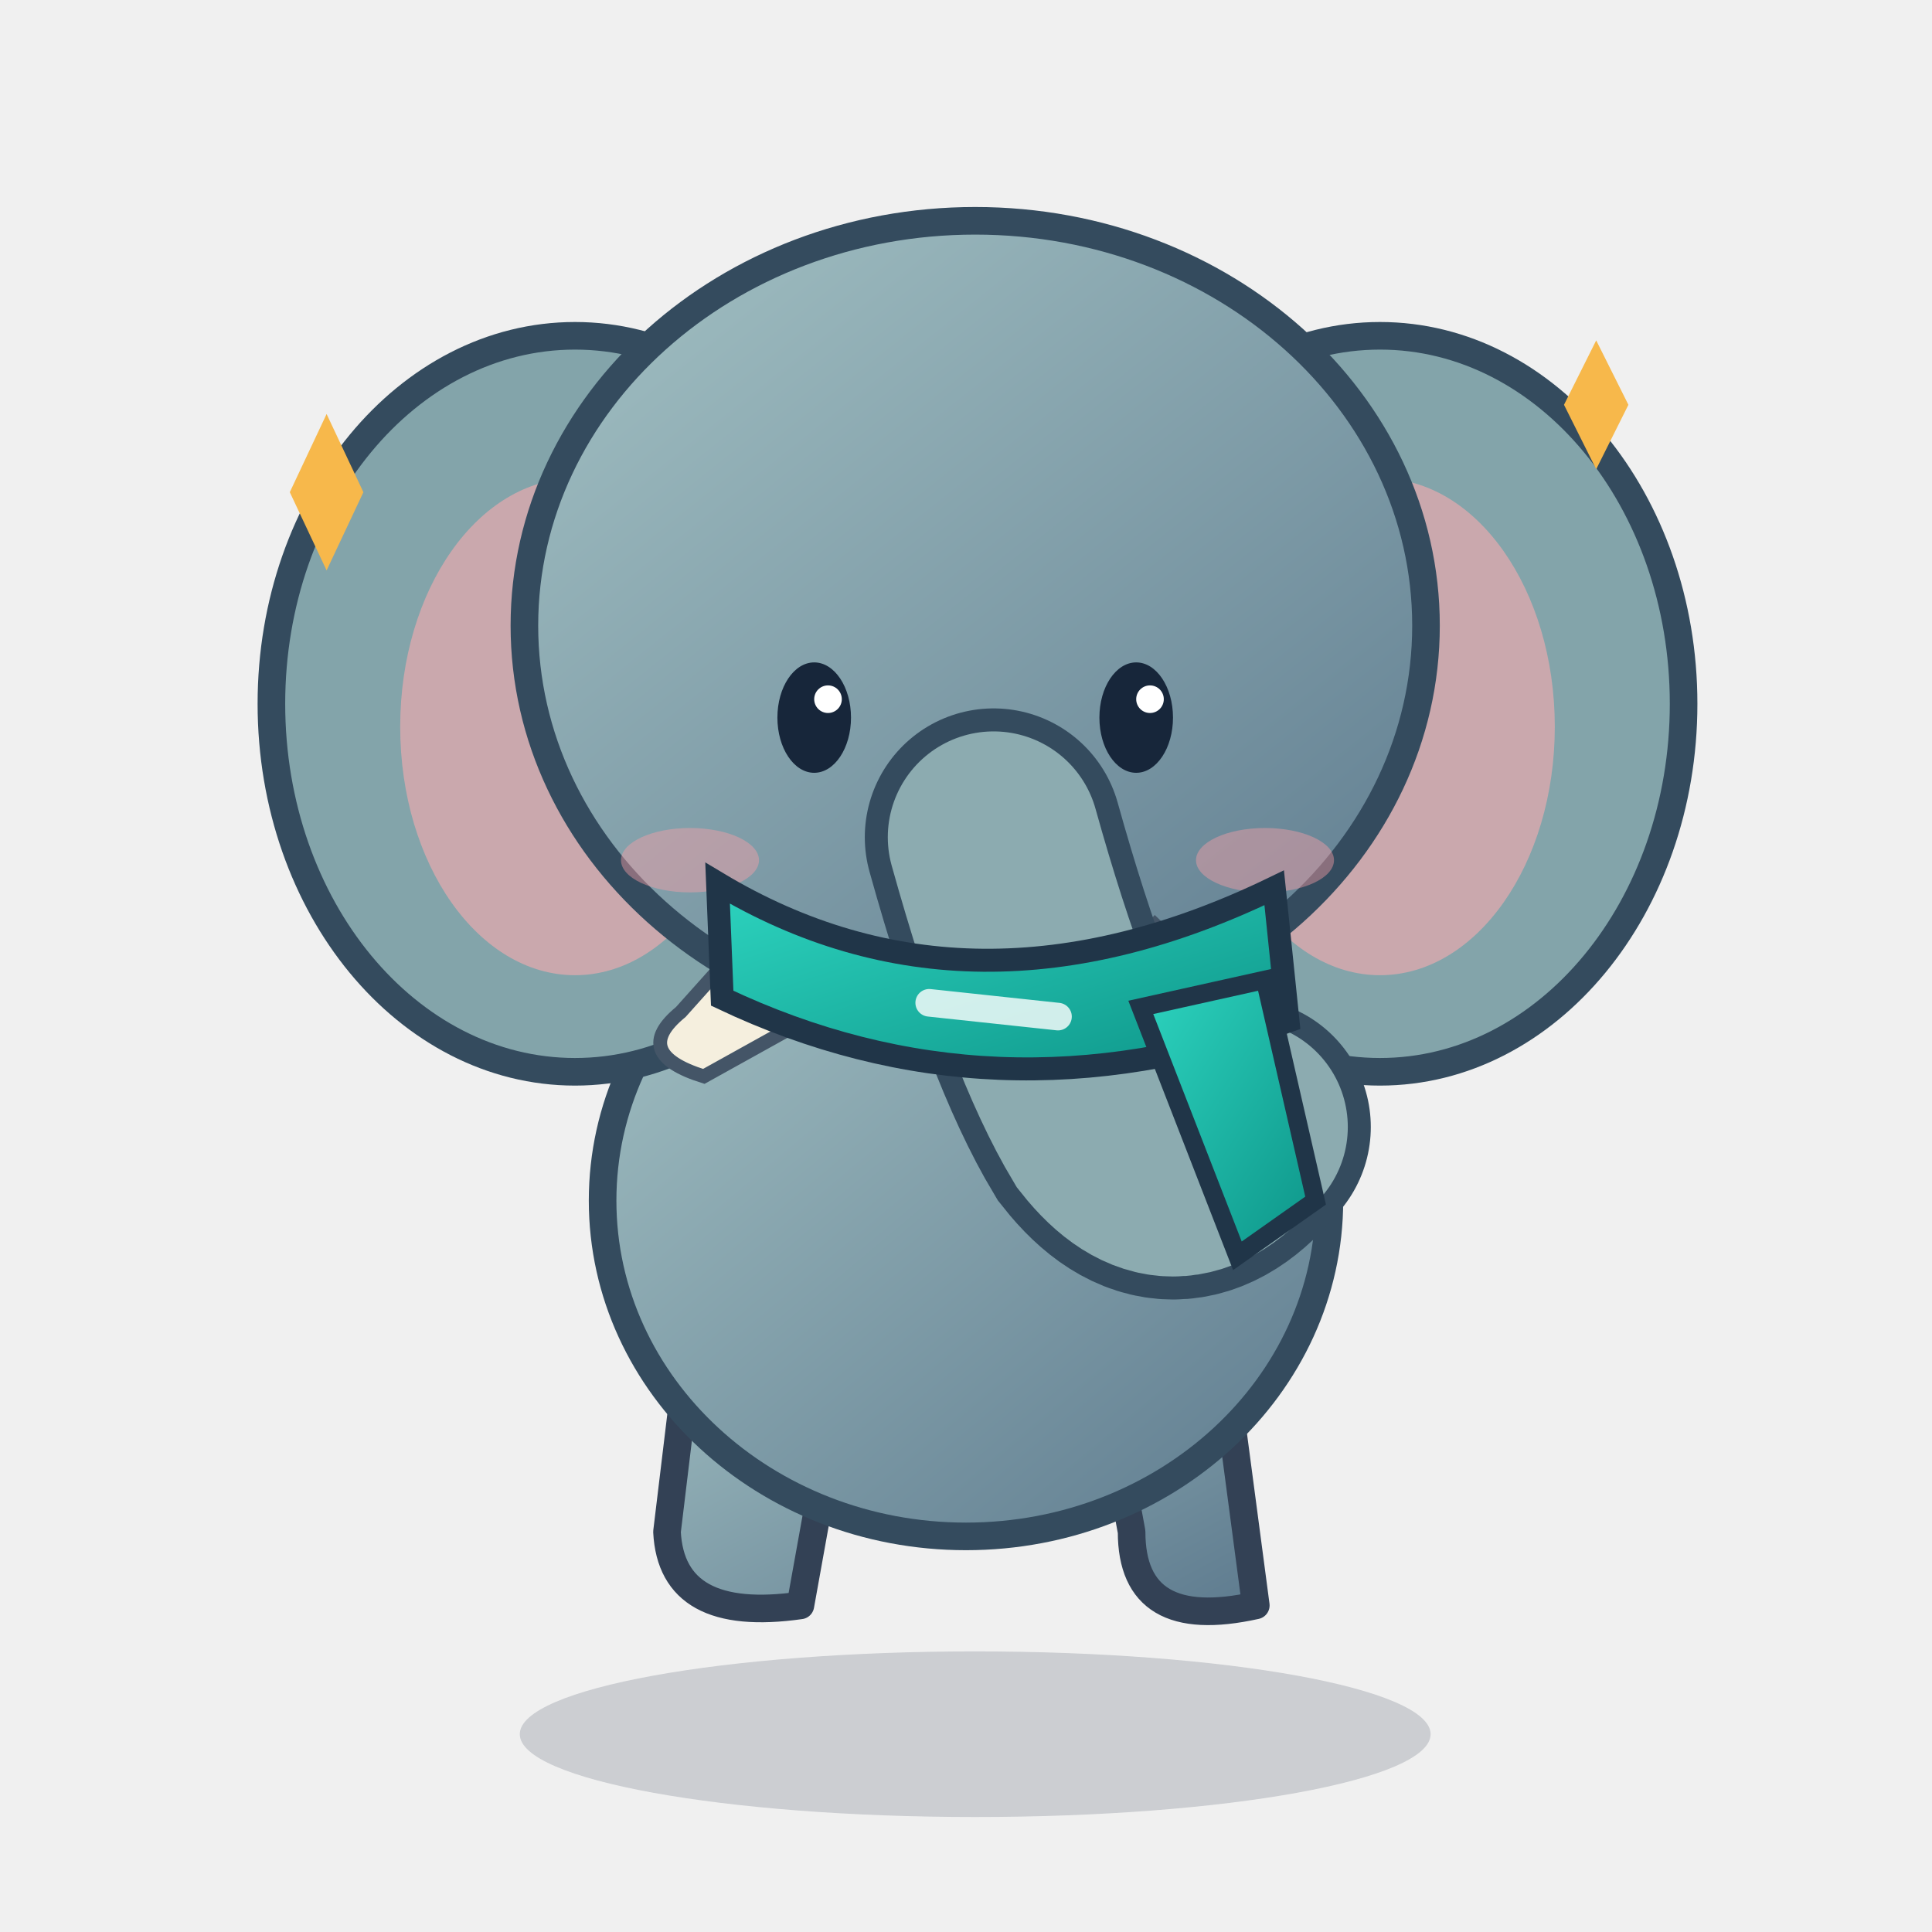
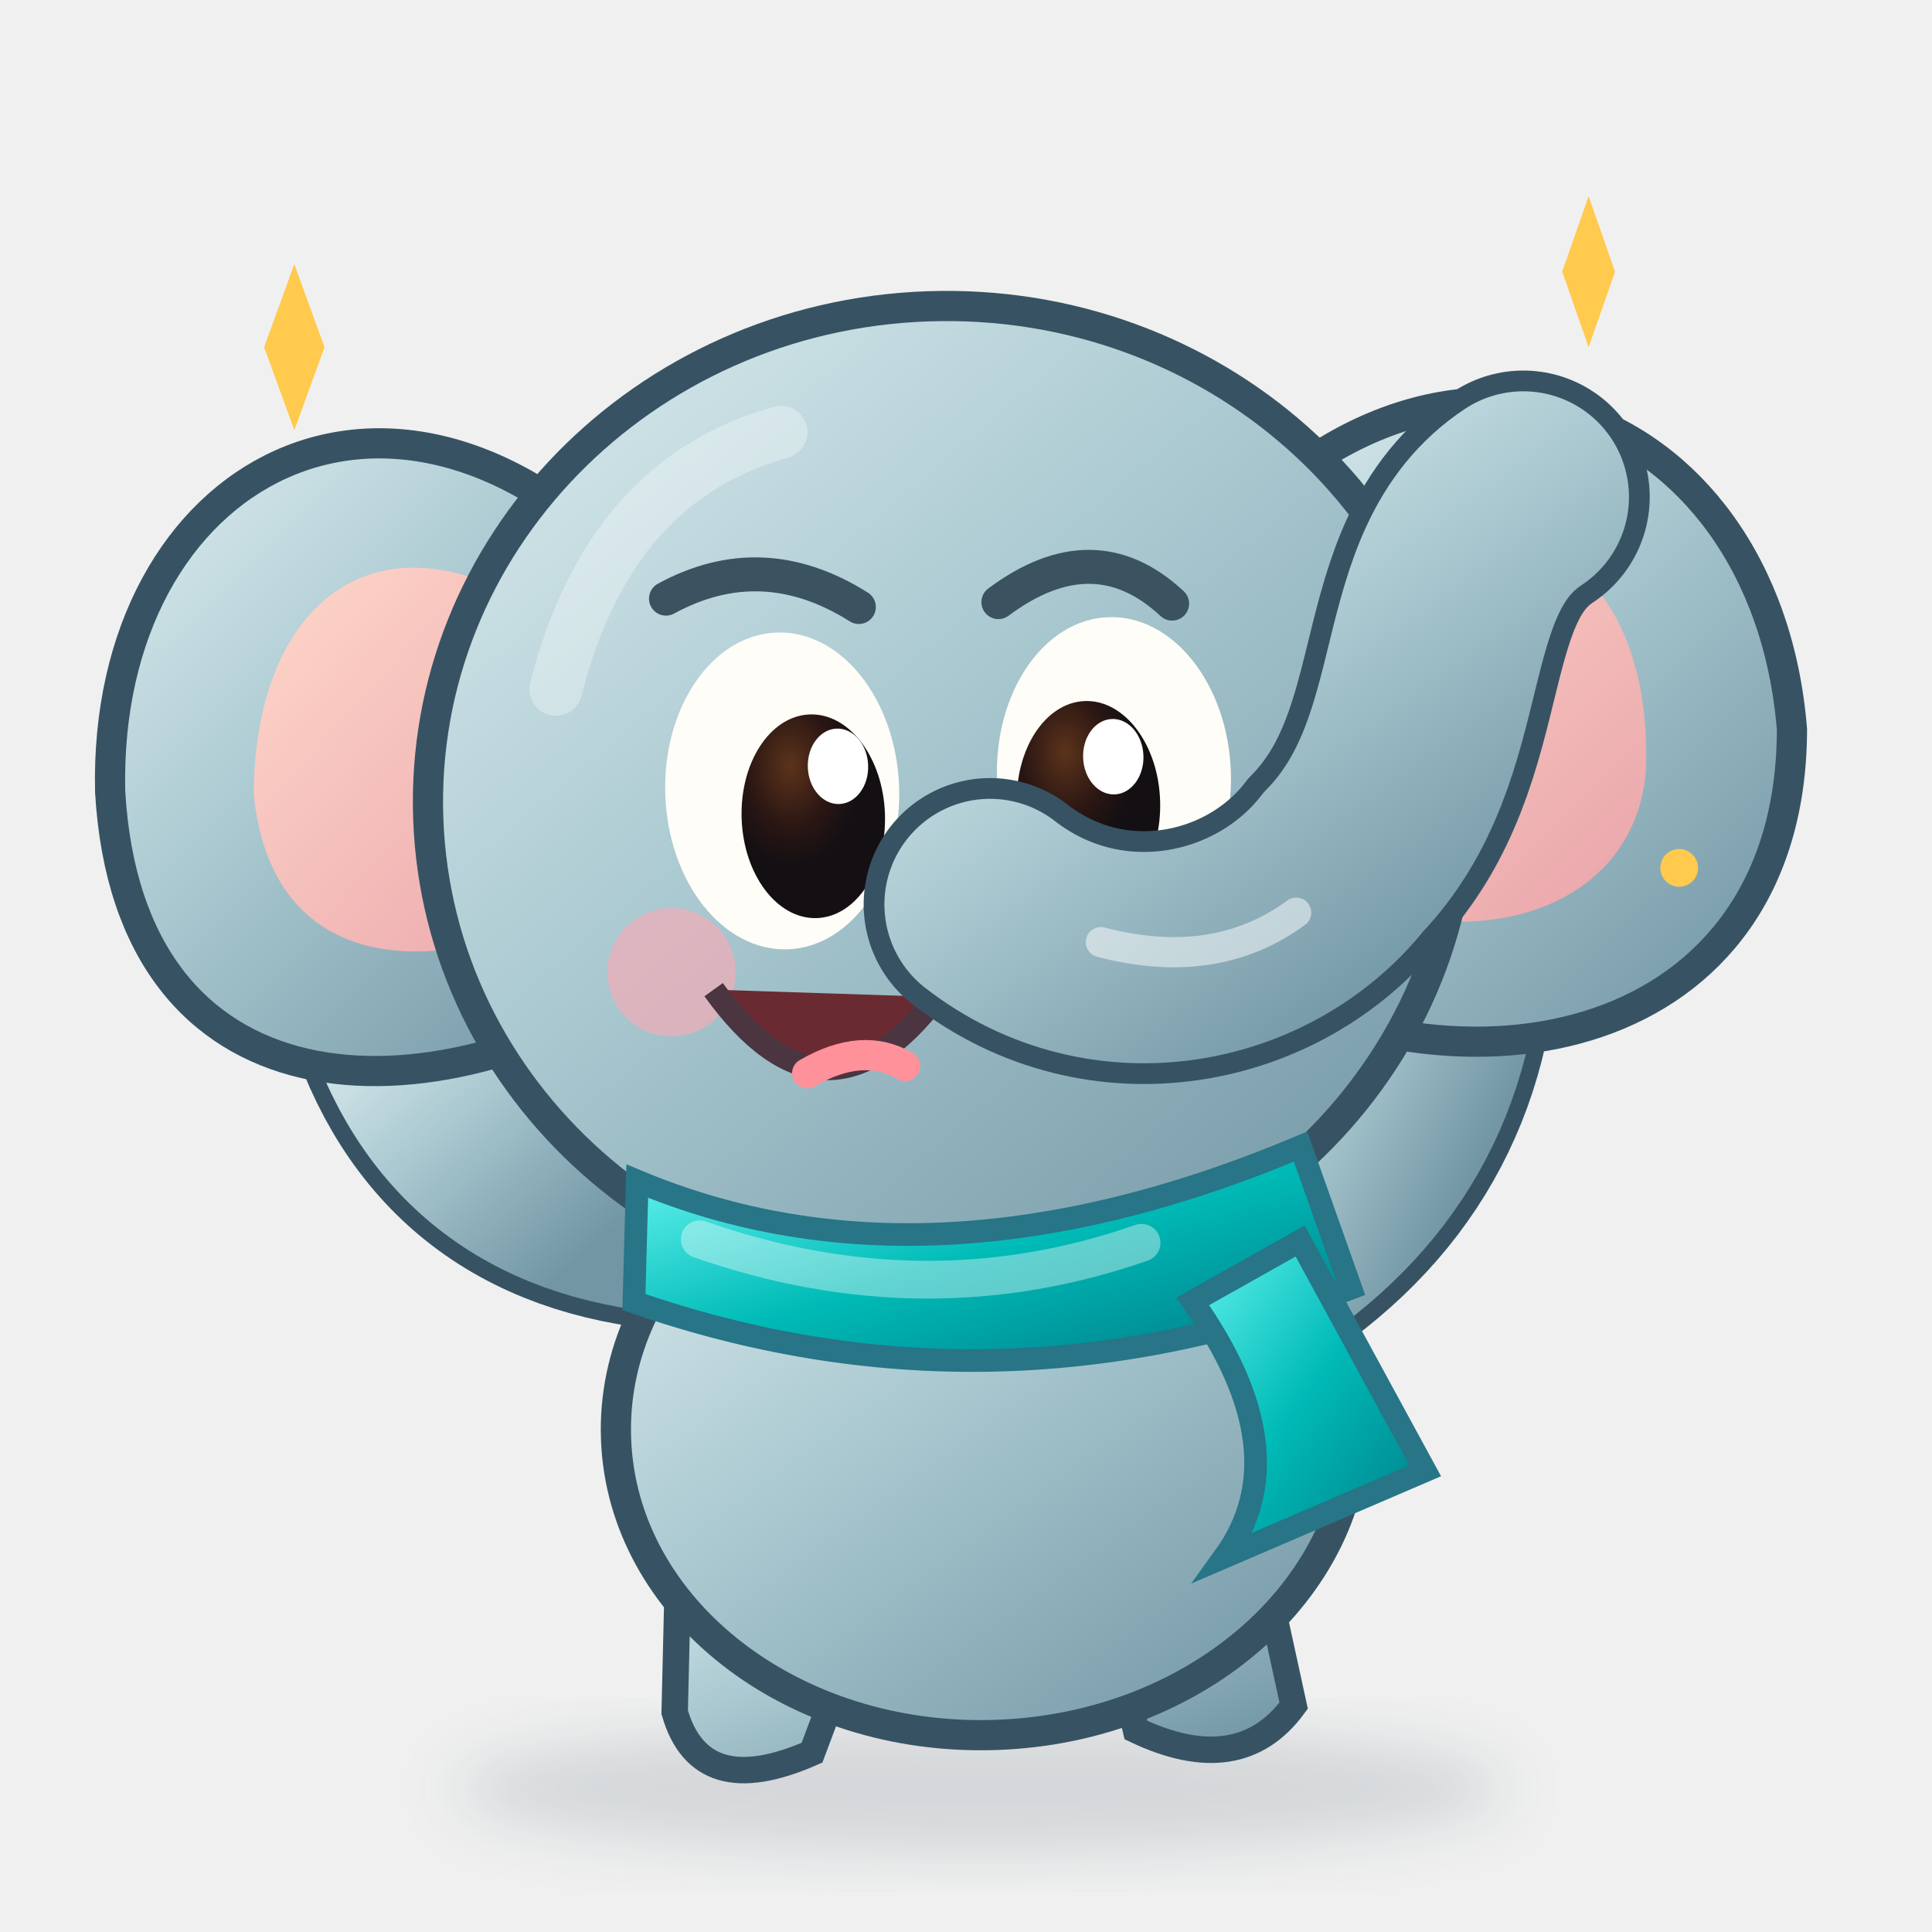
- <svg xmlns="http://www.w3.org/2000/svg" viewBox="0 0 420 420" width="420" height="420" role="img" aria-label="Gajah celebrate">
+ <svg xmlns="http://www.w3.org/2000/svg" viewBox="0 0 512 512" width="512" height="512" role="img" aria-label="Gajah pose celebrate">
  <defs>
-     <linearGradient id="fur" x1="0" y1="0" x2=".9" y2="1">
-       <stop stop-color="#a4c2c4" />
-       <stop offset="1" stop-color="#617e91" />
+     <linearGradient id="ele" x1=".1" y1=".02" x2=".9" y2="1">
+       <stop stop-color="#d7e9ec" />
+       <stop offset=".43" stop-color="#a9c8d0" />
+       <stop offset="1" stop-color="#7296a4" />
    </linearGradient>
-     <linearGradient id="scarf" x1="0" y1="0" x2="1" y2="1">
-       <stop stop-color="#2dd4bf" />
-       <stop offset="1" stop-color="#0d9488" />
+     <linearGradient id="ear" x1="0" x2="1" y1="0" y2="1">
+       <stop stop-color="#ffd7ca" />
+       <stop offset="1" stop-color="#e9a4aa" />
    </linearGradient>
+     <linearGradient id="bear" x1=".14" x2=".93" y1="0" y2="1">
+       <stop stop-color="#f4ba79" />
+       <stop offset=".48" stop-color="#cc8249" />
+       <stop offset="1" stop-color="#9b5737" />
+     </linearGradient>
+     <linearGradient id="belly" x1=".1" y1="0" x2=".85" y2="1">
+       <stop stop-color="#ffefcb" />
+       <stop offset="1" stop-color="#e4bd91" />
+     </linearGradient>
+     <linearGradient id="teal" x1=".05" y1="0" x2=".95" y2="1">
+       <stop stop-color="#5ff0ed" />
+       <stop offset=".48" stop-color="#00bbb7" />
+       <stop offset="1" stop-color="#007e89" />
+     </linearGradient>
+     <linearGradient id="purple" x1=".05" y1="0" x2=".95" y2="1">
+       <stop stop-color="#e4b4ff" />
+       <stop offset=".5" stop-color="#a85bde" />
+       <stop offset="1" stop-color="#642da1" />
+     </linearGradient>
+     <radialGradient id="eye" cx=".35" cy=".25">
+       <stop stop-color="#5c331b" />
+       <stop offset=".6" stop-color="#2a1613" />
+       <stop offset="1" stop-color="#130f13" />
+     </radialGradient>
+     <filter id="shadow" x="-20%" y="-20%" width="140%" height="150%">
+       <feGaussianBlur stdDeviation="8" />
+     </filter>
  </defs>
-   <ellipse cx="212" cy="377" rx="99" ry="18" fill="#16243b" opacity=".17" />
-   <g transform="translate(0 -17) rotate(0 212 230)">
-     <path d="M152 292 L145 350 Q146 370 174 366 L183 316 Z M239 312 L246 350 Q246 372 273 366 L264 298 Z" fill="url(#fur)" stroke="#334155" stroke-width="6" stroke-linejoin="round" />
-     <ellipse cx="210" cy="278" rx="79" ry="73" fill="url(#fur)" stroke="#344b5e" stroke-width="6" />
-     <path d="M136 232 Q92 226 82 174" stroke="#7593a0" stroke-width="38" stroke-linecap="round" fill="none" />
-     <path d="M278 230 Q319 217 329 174" stroke="#7593a0" stroke-width="38" stroke-linecap="round" fill="none" />
-     <ellipse cx="125" cy="170" rx="66" ry="80" fill="#83a4aa" stroke="#344b5e" stroke-width="6" />
-     <ellipse cx="300" cy="170" rx="66" ry="80" fill="#83a4aa" stroke="#344b5e" stroke-width="6" />
-     <ellipse cx="125" cy="175" rx="38" ry="54" fill="#d6a9ae" opacity=".85" />
-     <ellipse cx="300" cy="175" rx="38" ry="54" fill="#d6a9ae" opacity=".85" />
-     <ellipse cx="212" cy="153" rx="98" ry="88" fill="url(#fur)" stroke="#344b5e" stroke-width="6" />
-     <path d="M165 218 L148 237 Q137 246 153 251 L180 236 M250 217 L270 236 Q284 243 270 251 L245 237" fill="#f5efde" stroke="#445567" stroke-width="3" />
-     <ellipse cx="177" cy="173" rx="8" ry="12" fill="#17263a" />
-     <ellipse cx="247" cy="173" rx="8" ry="12" fill="#17263a" />
-     <circle cx="180" cy="169" r="3" fill="white" />
-     <circle cx="250" cy="169" r="3" fill="white" />
-     <ellipse cx="150" cy="204" rx="15" ry="7" fill="#ff9fa8" opacity=".42" />
-     <ellipse cx="275" cy="204" rx="15" ry="7" fill="#ff9fa8" opacity=".42" />
-     <path d="M216 199 Q228 242 240 262 Q255 281 270 262" stroke="#344b5e" stroke-width="56" fill="none" stroke-linecap="round" />
-     <path d="M216 199 Q228 242 240 262 Q255 281 270 262" stroke="#8cabb0" stroke-width="46" fill="none" stroke-linecap="round" />
-     <path d="M156 209 Q211 242 277 210 L280 239 Q216 262 157 234 Z" fill="url(#scarf)" stroke="#203548" stroke-width="5" />
-     <path d="M248 236 L269 290 L286 278 L275 230 Z" fill="url(#scarf)" stroke="#203548" stroke-width="4" />
-     <path d="M202 235 L230 238" stroke="#ffffff" stroke-width="6" stroke-linecap="round" opacity=".8" />
+   <ellipse cx="260" cy="474" rx="140" ry="17" fill="#172c3e" opacity=".13" filter="url(#shadow)" />
+   <g transform="translate(0 -5) rotate(-2 255 320)">
+     <path d="M177 405 L174 456 Q180 480 210 468 L232 415 Z M286 415 L296 465 Q323 479 338 460 L328 405 Z" fill="url(#ele)" stroke="#375363" stroke-width="7" />
+     <path d="M172 325 Q116 315 104 256" fill="none" stroke="#375363" stroke-width="58" stroke-linecap="round" />
+     <path d="M172 325 Q116 315 104 256" fill="none" stroke="url(#ele)" stroke-width="49" stroke-linecap="round" />
+     <path d="M343 337 Q389 303 386 240" fill="none" stroke="#375363" stroke-width="59" stroke-linecap="round" />
+     <path d="M343 337 Q389 303 386 240" fill="none" stroke="url(#ele)" stroke-width="50" stroke-linecap="round" />
+     <ellipse cx="259" cy="383" rx="98" ry="82" fill="url(#ele)" stroke="#375363" stroke-width="8" />
+     <path d="M176 156 C113 82 34 122 33 207 C35 293 113 300 179 260Z" fill="url(#ele)" stroke="#375363" stroke-width="8" />
+     <path d="M166 177 C112 126 73 155 71 209 C74 256 116 264 170 236Z" fill="url(#ear)" />
+     <path d="M324 157 C388 82 475 119 479 206 C476 290 389 305 325 264Z" fill="url(#ele)" stroke="#375363" stroke-width="8" />
+     <path d="M334 172 C399 127 444 155 440 215 C436 255 385 270 329 232Z" fill="url(#ear)" />
+     <ellipse cx="254" cy="217" rx="137" ry="131" fill="url(#ele)" stroke="#375363" stroke-width="8" />
+     <path d="M152 184 Q168 129 214 118" fill="none" stroke="white" stroke-opacity=".32" stroke-width="14" stroke-linecap="round" />
+     <path d="M182 161 Q208 148 233 165 M270 165 Q296 147 316 167" fill="none" stroke="#3b5260" stroke-width="9" stroke-linecap="round" />
+     <ellipse cx="211" cy="213" rx="31" ry="42" fill="#fffdf7" />
+     <ellipse cx="299" cy="212" rx="31" ry="42" fill="#fffdf7" />
+     <ellipse cx="219" cy="220" rx="19" ry="27" fill="url(#eye)" />
+     <ellipse cx="292" cy="219" rx="19" ry="27" fill="url(#eye)" />
+     <ellipse cx="226" cy="207" rx="8" ry="10" fill="white" />
+     <ellipse cx="299" cy="207" rx="8" ry="10" fill="white" />
+     <circle cx="180" cy="260" r="17" fill="#ffa8b4" opacity=".6" />
+     <circle cx="329" cy="260" r="17" fill="#ffa8b4" opacity=".6" />
+     <path d="M191 265 Q219 307 250 269" fill="#692b31" stroke="#4a3541" stroke-width="6" />
+     <path d="M215 288 Q230 280 241 287" fill="none" stroke="#ff919b" stroke-width="8" stroke-linecap="round" />
+     <path d="M265 245 C295 270 337 263 359 237 C390 207 379 161 410 142" fill="none" stroke="#375363" stroke-width="67" stroke-linecap="round" />
+     <path d="M265 245 C295 270 337 263 359 237 C390 207 379 161 410 142" fill="none" stroke="url(#ele)" stroke-width="56" stroke-linecap="round" />
+     <path d="M294 256 Q324 265 346 250" fill="none" stroke="white" stroke-opacity=".5" stroke-width="8" stroke-linecap="round" />
+     <path d="M169 315 Q245 350 345 312 L357 350 Q260 383 167 347Z" fill="url(#teal)" stroke="#277587" stroke-width="6" />
+     <path d="M315 352 Q342 393 321 420 L375 399 L344 337Z" fill="url(#teal)" stroke="#277587" stroke-width="6" />
+     <path d="M185 331 Q244 354 302 336" fill="none" stroke="white" stroke-opacity=".38" stroke-width="10" stroke-linecap="round" />
  </g>
-   <g fill="#f7b84b">
-     <path d="M63 107 l8 -17 l8 17 l-8 17z" />
-     <path d="M340 88 l7 -14 l7 14 l-7 14z" />
+   <g fill="#ffca4d">
+     <path d="M70 92 l8 -22 l8 22 l-8 22z" />
+     <path d="M414 72 l7 -20 l7 20 l-7 20z" />
+     <circle cx="445" cy="230" r="5" />
  </g>
</svg>
